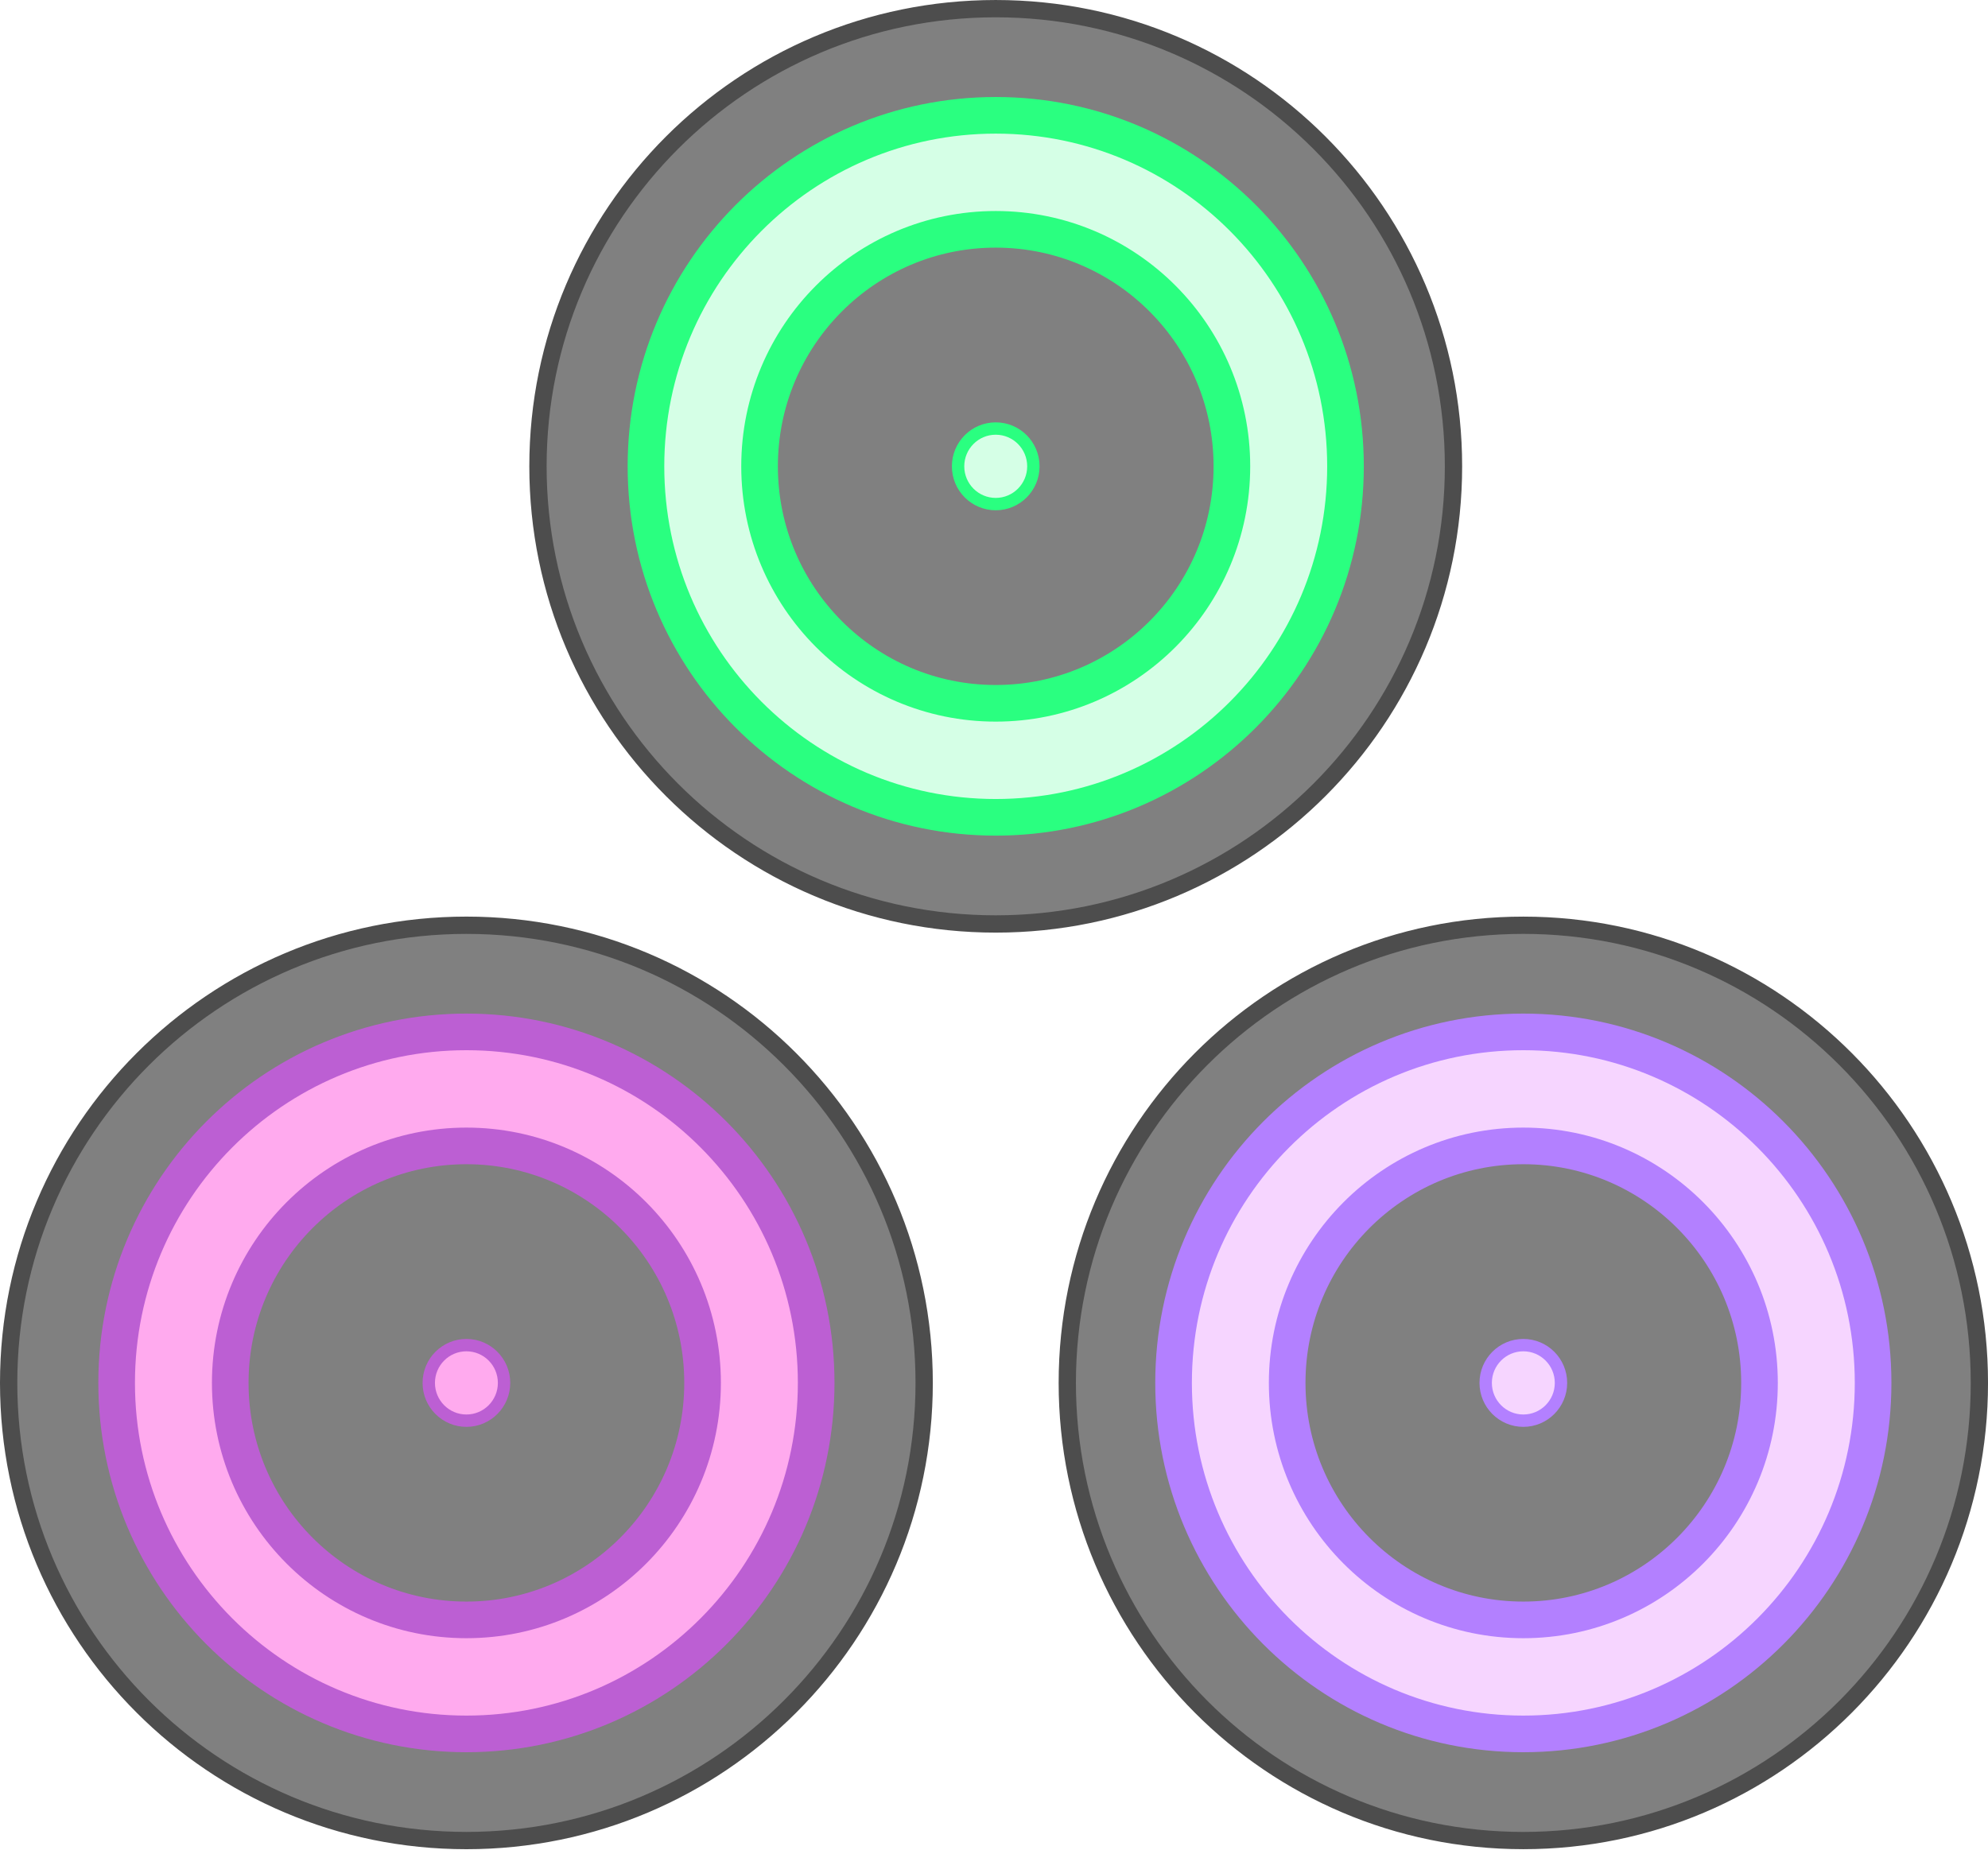
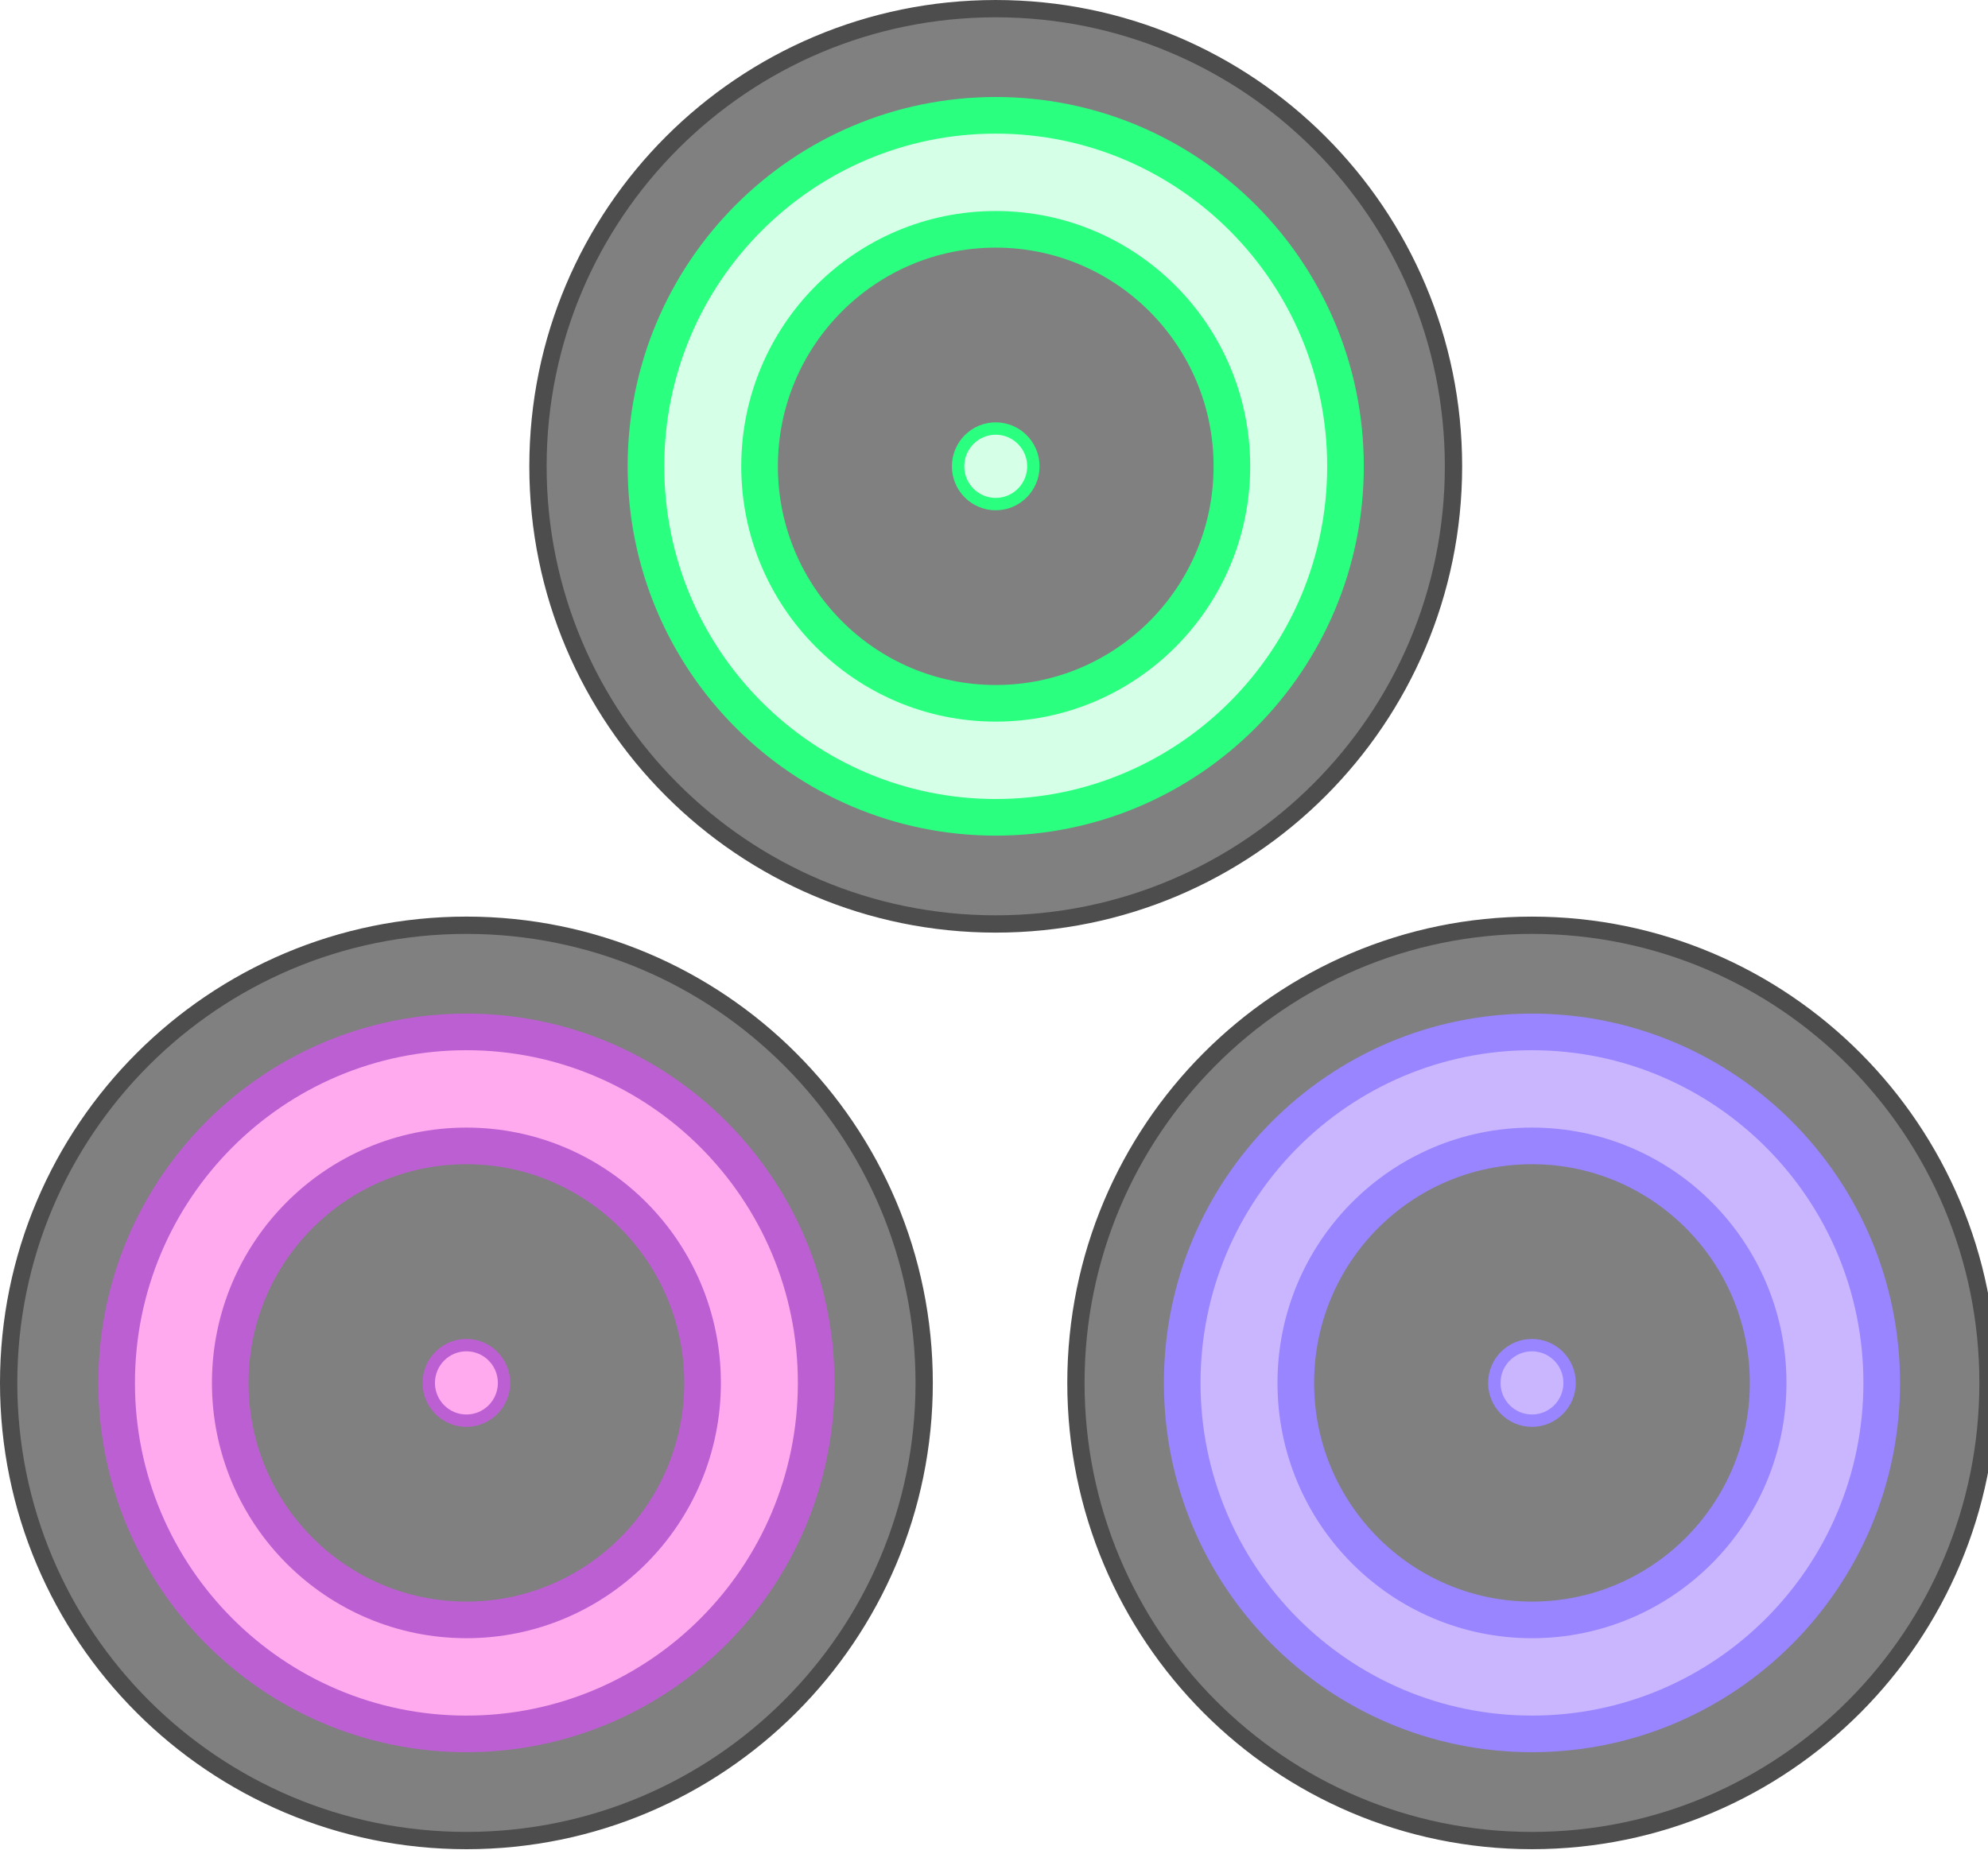
<svg xmlns="http://www.w3.org/2000/svg" width="114.904mm" height="106.907mm" viewBox="0 0 114.904 106.907" version="1.1" id="svg8">
  <defs id="defs2" />
  <g id="layer1" transform="translate(-1.231108,-13.39339)">
    <circle style="fill:#808080;fill-opacity:1;stroke:#4d4d4d;stroke-width:1;stroke-opacity:1;paint-order:markers fill stroke;stop-color:#000000" id="path861-8" cx="28.189" cy="93.342" r="26.458" />
-     <ellipse style="fill:#808080;fill-opacity:1;stroke:#4d4d4d;stroke-width:0.998;stroke-opacity:1;paint-order:markers fill stroke;stop-color:#000000" id="circle863-6" cx="89.278" cy="93.342" rx="26.359" ry="26.458" />
    <circle style="fill:#808080;stroke:#4d4d4d;stroke-width:1;paint-order:markers fill stroke;stop-color:#000000" id="circle871-1" cx="58.783" cy="40.352" r="26.458" />
-     <ellipse style="fill:#9558b2;fill-opacity:1;stroke:none;stroke-width:2.117;stroke-miterlimit:4;stroke-dasharray:none;paint-order:markers fill stroke;stop-color:#000000" id="ellipse873-3" cx="89.278" cy="93.342" rx="20.216" ry="20.292" />
-     <ellipse style="fill:#666666;fill-opacity:1;stroke:none;stroke-width:2.117;stroke-miterlimit:4;stroke-dasharray:none;paint-order:markers fill stroke;stop-color:#000000" id="ellipse875-5" cx="89.278" cy="93.342" rx="13.65" ry="13.701" />
-     <ellipse style="fill:#9558b2;fill-opacity:1;stroke:none;stroke-width:2.117;stroke-miterlimit:4;stroke-dasharray:none;paint-order:markers fill stroke;stop-color:#000000" id="ellipse877-9" cx="89.278" cy="93.342" rx="3.043" ry="3.055" />
-     <ellipse style="fill:#f6d5ff;fill-opacity:1;stroke:#b380ff;stroke-width:2.117;stroke-miterlimit:4;stroke-dasharray:none;stroke-opacity:1;paint-order:markers fill stroke;stop-color:#000000" id="ellipse879-4" cx="89.278" cy="93.342" rx="20.216" ry="20.292" />
-     <ellipse style="fill:#808080;fill-opacity:1;stroke:#b380ff;stroke-width:2.117;stroke-miterlimit:4;stroke-dasharray:none;stroke-opacity:1;paint-order:markers fill stroke;stop-color:#000000" id="ellipse881-6" cx="89.278" cy="93.342" rx="13.65" ry="13.701" />
    <ellipse style="fill:#ffaaee;fill-opacity:1;stroke:#bc5fd3;stroke-width:2.117;stroke-miterlimit:4;stroke-dasharray:none;stroke-opacity:1;paint-order:markers fill stroke;stop-color:#000000" id="ellipse885-5" cx="28.189" cy="93.342" rx="20.216" ry="20.292" />
    <ellipse style="fill:#808080;fill-opacity:1;stroke:#bc5fd3;stroke-width:2.117;stroke-miterlimit:4;stroke-dasharray:none;stroke-opacity:1;paint-order:markers fill stroke;stop-color:#000000" id="ellipse887-3" cx="28.189" cy="93.342" rx="13.65" ry="13.701" />
    <ellipse style="fill:#d5ffe6;fill-opacity:1;stroke:#2aff80;stroke-width:2.117;stroke-miterlimit:4;stroke-dasharray:none;stroke-opacity:1;paint-order:markers fill stroke;stop-color:#000000" id="ellipse891-7" cx="58.783" cy="40.352" rx="20.216" ry="20.292" />
    <ellipse style="fill:#808080;fill-opacity:1;stroke:#2aff80;stroke-width:2.117;stroke-miterlimit:4;stroke-dasharray:none;stroke-opacity:1;paint-order:markers fill stroke;stop-color:#000000" id="ellipse893-5" cx="58.783" cy="40.352" rx="13.65" ry="13.701" />
    <ellipse style="fill:#d5ffe6;fill-opacity:1;stroke:#2aff80;stroke-width:0.715;stroke-miterlimit:4;stroke-dasharray:none;stroke-opacity:1;paint-order:markers fill stroke;stop-color:#000000" id="ellipse895-51" cx="58.783" cy="40.352" rx="2.176" ry="2.184" />
-     <ellipse style="fill:#f6d5ff;fill-opacity:1;stroke:#b380ff;stroke-width:0.715;stroke-miterlimit:4;stroke-dasharray:none;stroke-opacity:1;paint-order:markers fill stroke;stop-color:#000000" id="ellipse895-5" cx="89.278" cy="93.342" rx="2.176" ry="2.184" />
    <ellipse style="fill:#ffaaee;fill-opacity:1;stroke:#bc5fd3;stroke-width:0.715;stroke-miterlimit:4;stroke-dasharray:none;stroke-opacity:1;paint-order:markers fill stroke;stop-color:#000000" id="ellipse7449" cx="28.189" cy="93.342" rx="2.176" ry="2.184" />
+     <ellipse style="fill:#808080;fill-opacity:1;stroke:#4d4d4d;stroke-width:0.998;stroke-opacity:1;paint-order:markers fill stroke;stop-color:#000000" id="circle863" cx="89.777" cy="93.342" rx="26.359" ry="26.458" />
+     <ellipse style="fill:#9558b2;fill-opacity:1;stroke:none;stroke-width:2.117;stroke-miterlimit:4;stroke-dasharray:none;paint-order:markers fill stroke;stop-color:#000000" id="ellipse873" cx="89.777" cy="93.342" rx="20.216" ry="20.292" />
+     <ellipse style="fill:#666666;fill-opacity:1;stroke:none;stroke-width:2.117;stroke-miterlimit:4;stroke-dasharray:none;paint-order:markers fill stroke;stop-color:#000000" id="ellipse875" cx="89.777" cy="93.342" rx="13.65" ry="13.701" />
+     <ellipse style="fill:#9558b2;fill-opacity:1;stroke:none;stroke-width:2.117;stroke-miterlimit:4;stroke-dasharray:none;paint-order:markers fill stroke;stop-color:#000000" id="ellipse877" cx="89.777" cy="93.342" rx="3.043" ry="3.055" />
+     <ellipse style="fill:#cab5ff;fill-opacity:1;stroke:#9885ff;stroke-width:2.117;stroke-miterlimit:4;stroke-dasharray:none;stroke-opacity:1;paint-order:markers fill stroke;stop-color:#000000" id="ellipse879" cx="89.777" cy="93.342" rx="20.216" ry="20.292" />
+     <ellipse style="fill:#808080;fill-opacity:1;stroke:#9885ff;stroke-width:2.117;stroke-miterlimit:4;stroke-dasharray:none;stroke-opacity:1;paint-order:markers fill stroke;stop-color:#000000" id="ellipse881" cx="89.777" cy="93.342" rx="13.65" ry="13.701" />
+     <ellipse style="fill:#cab5ff;fill-opacity:1;stroke:#9885ff;stroke-width:0.715;stroke-miterlimit:4;stroke-dasharray:none;stroke-opacity:1;paint-order:markers fill stroke;stop-color:#000000" id="ellipse895-5" cx="89.777" cy="93.342" rx="2.176" ry="2.184" />
  </g>
</svg>
